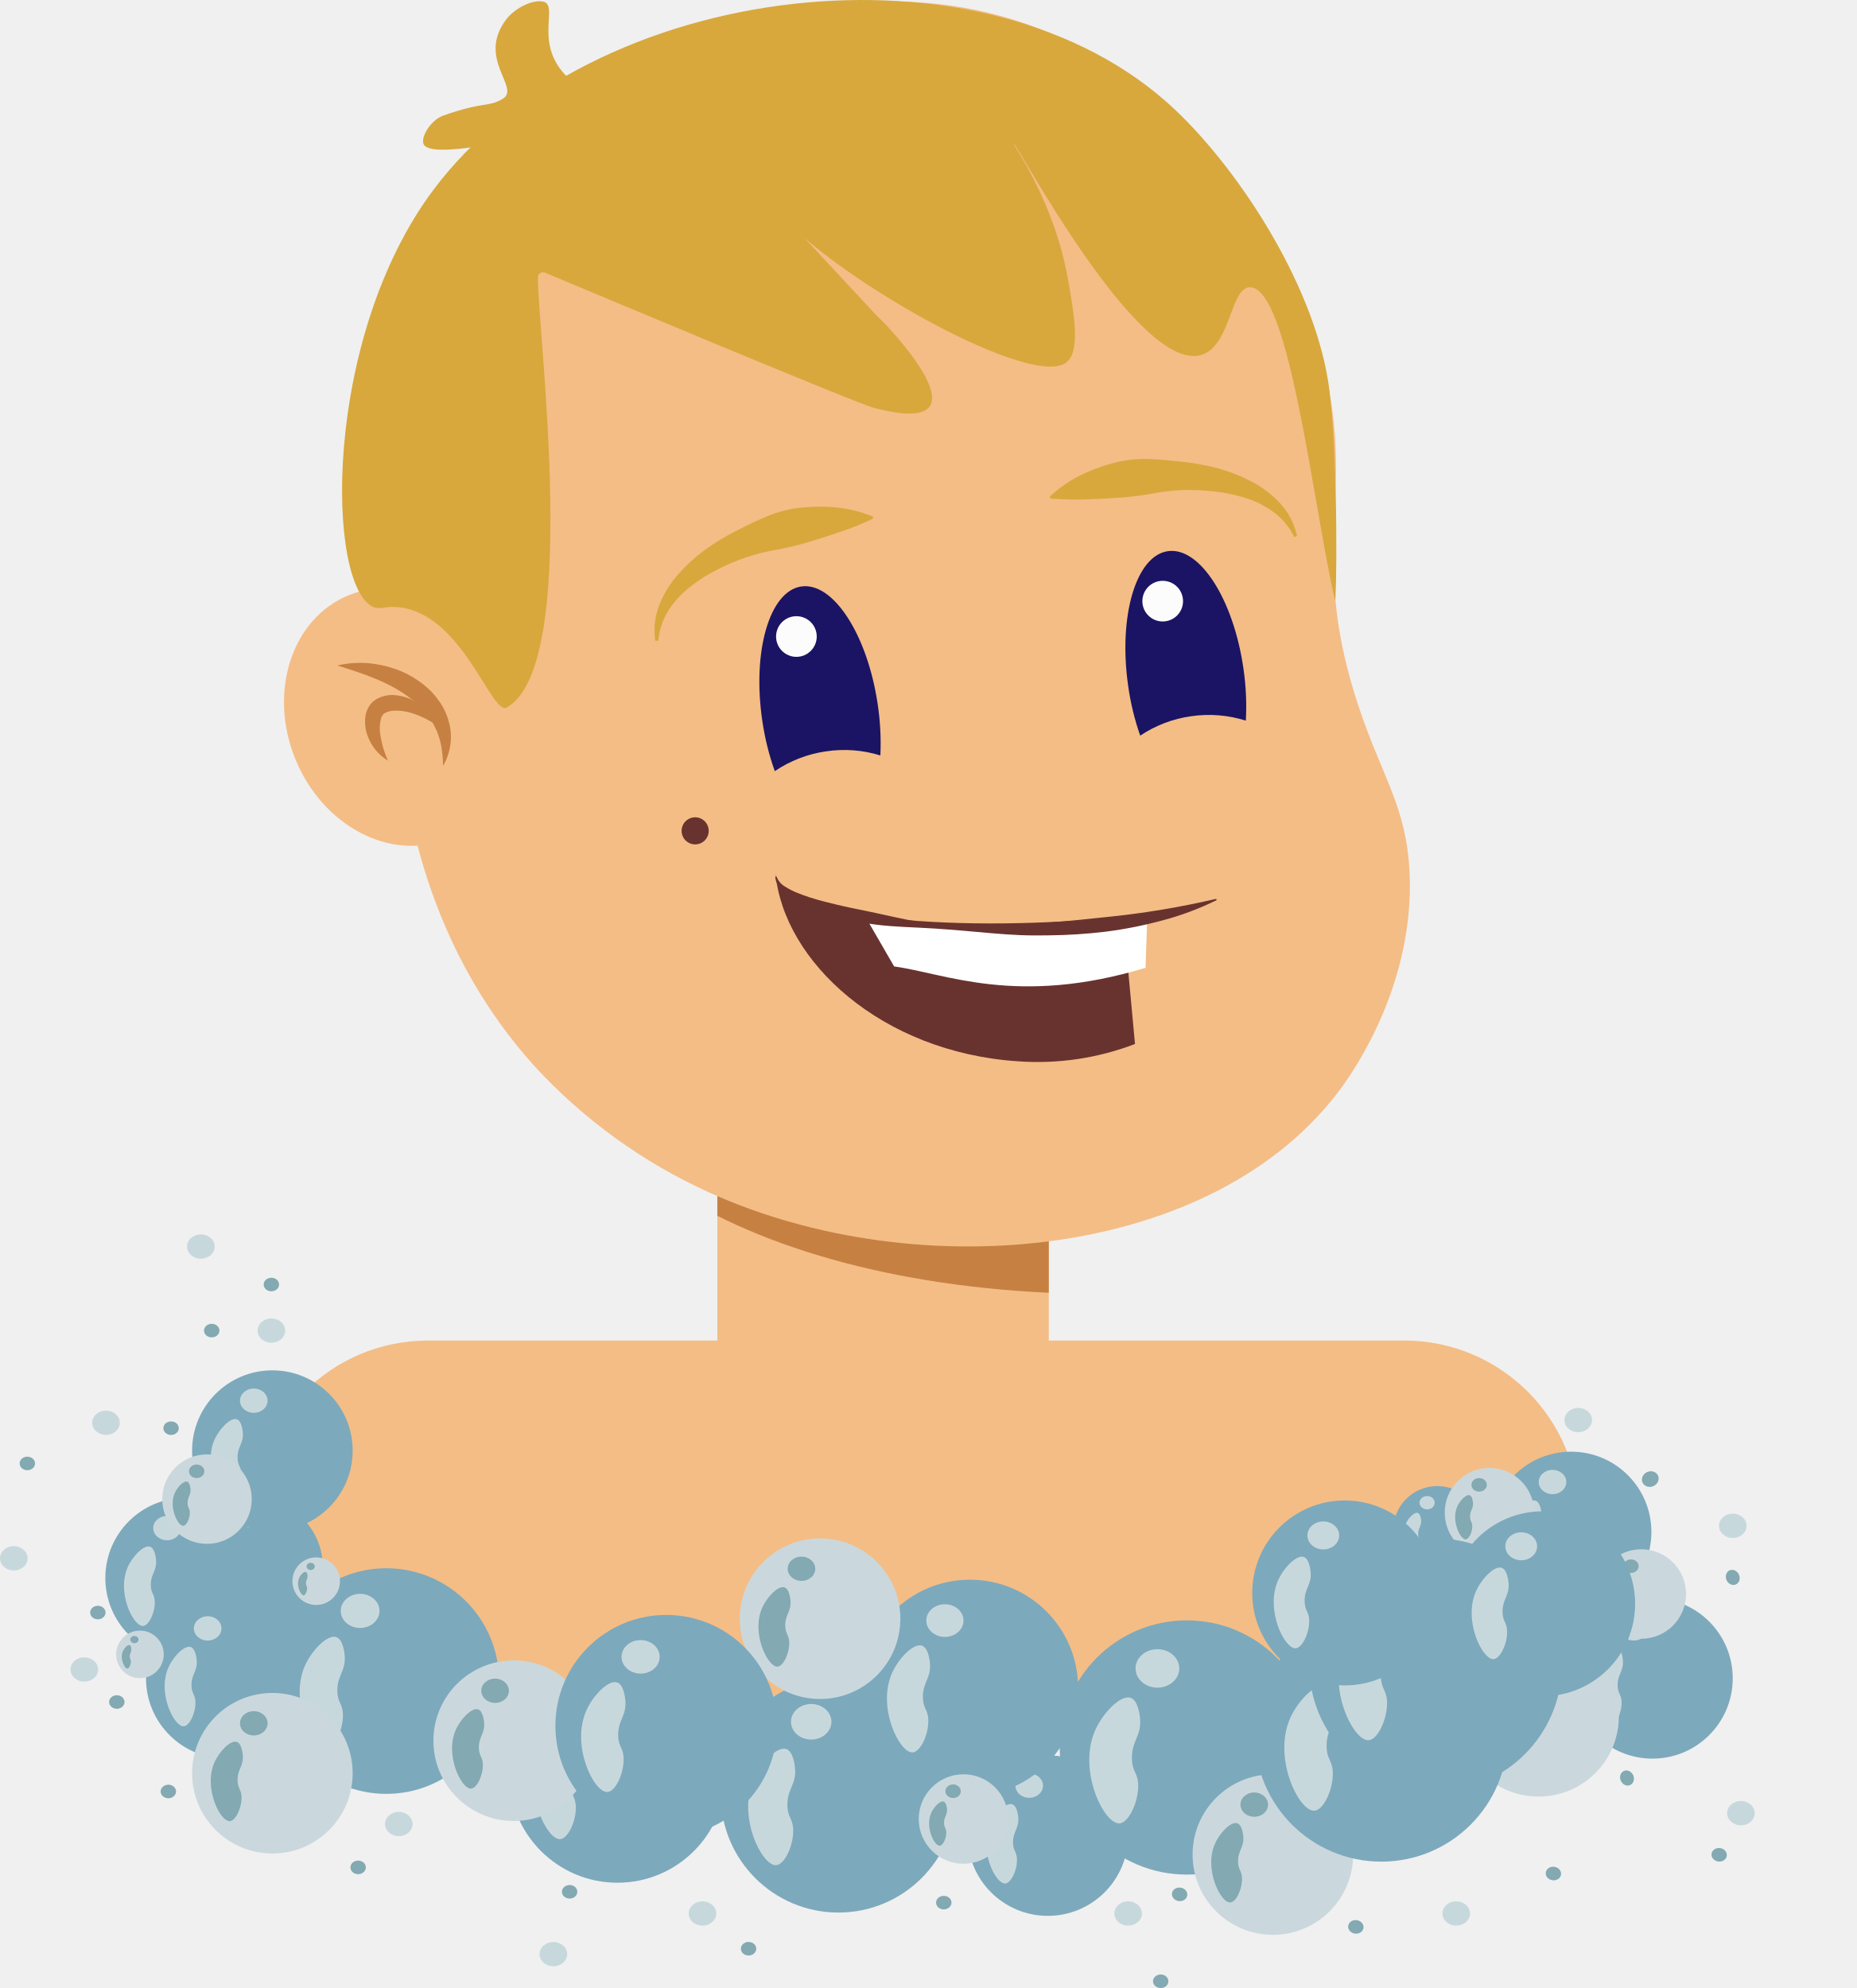
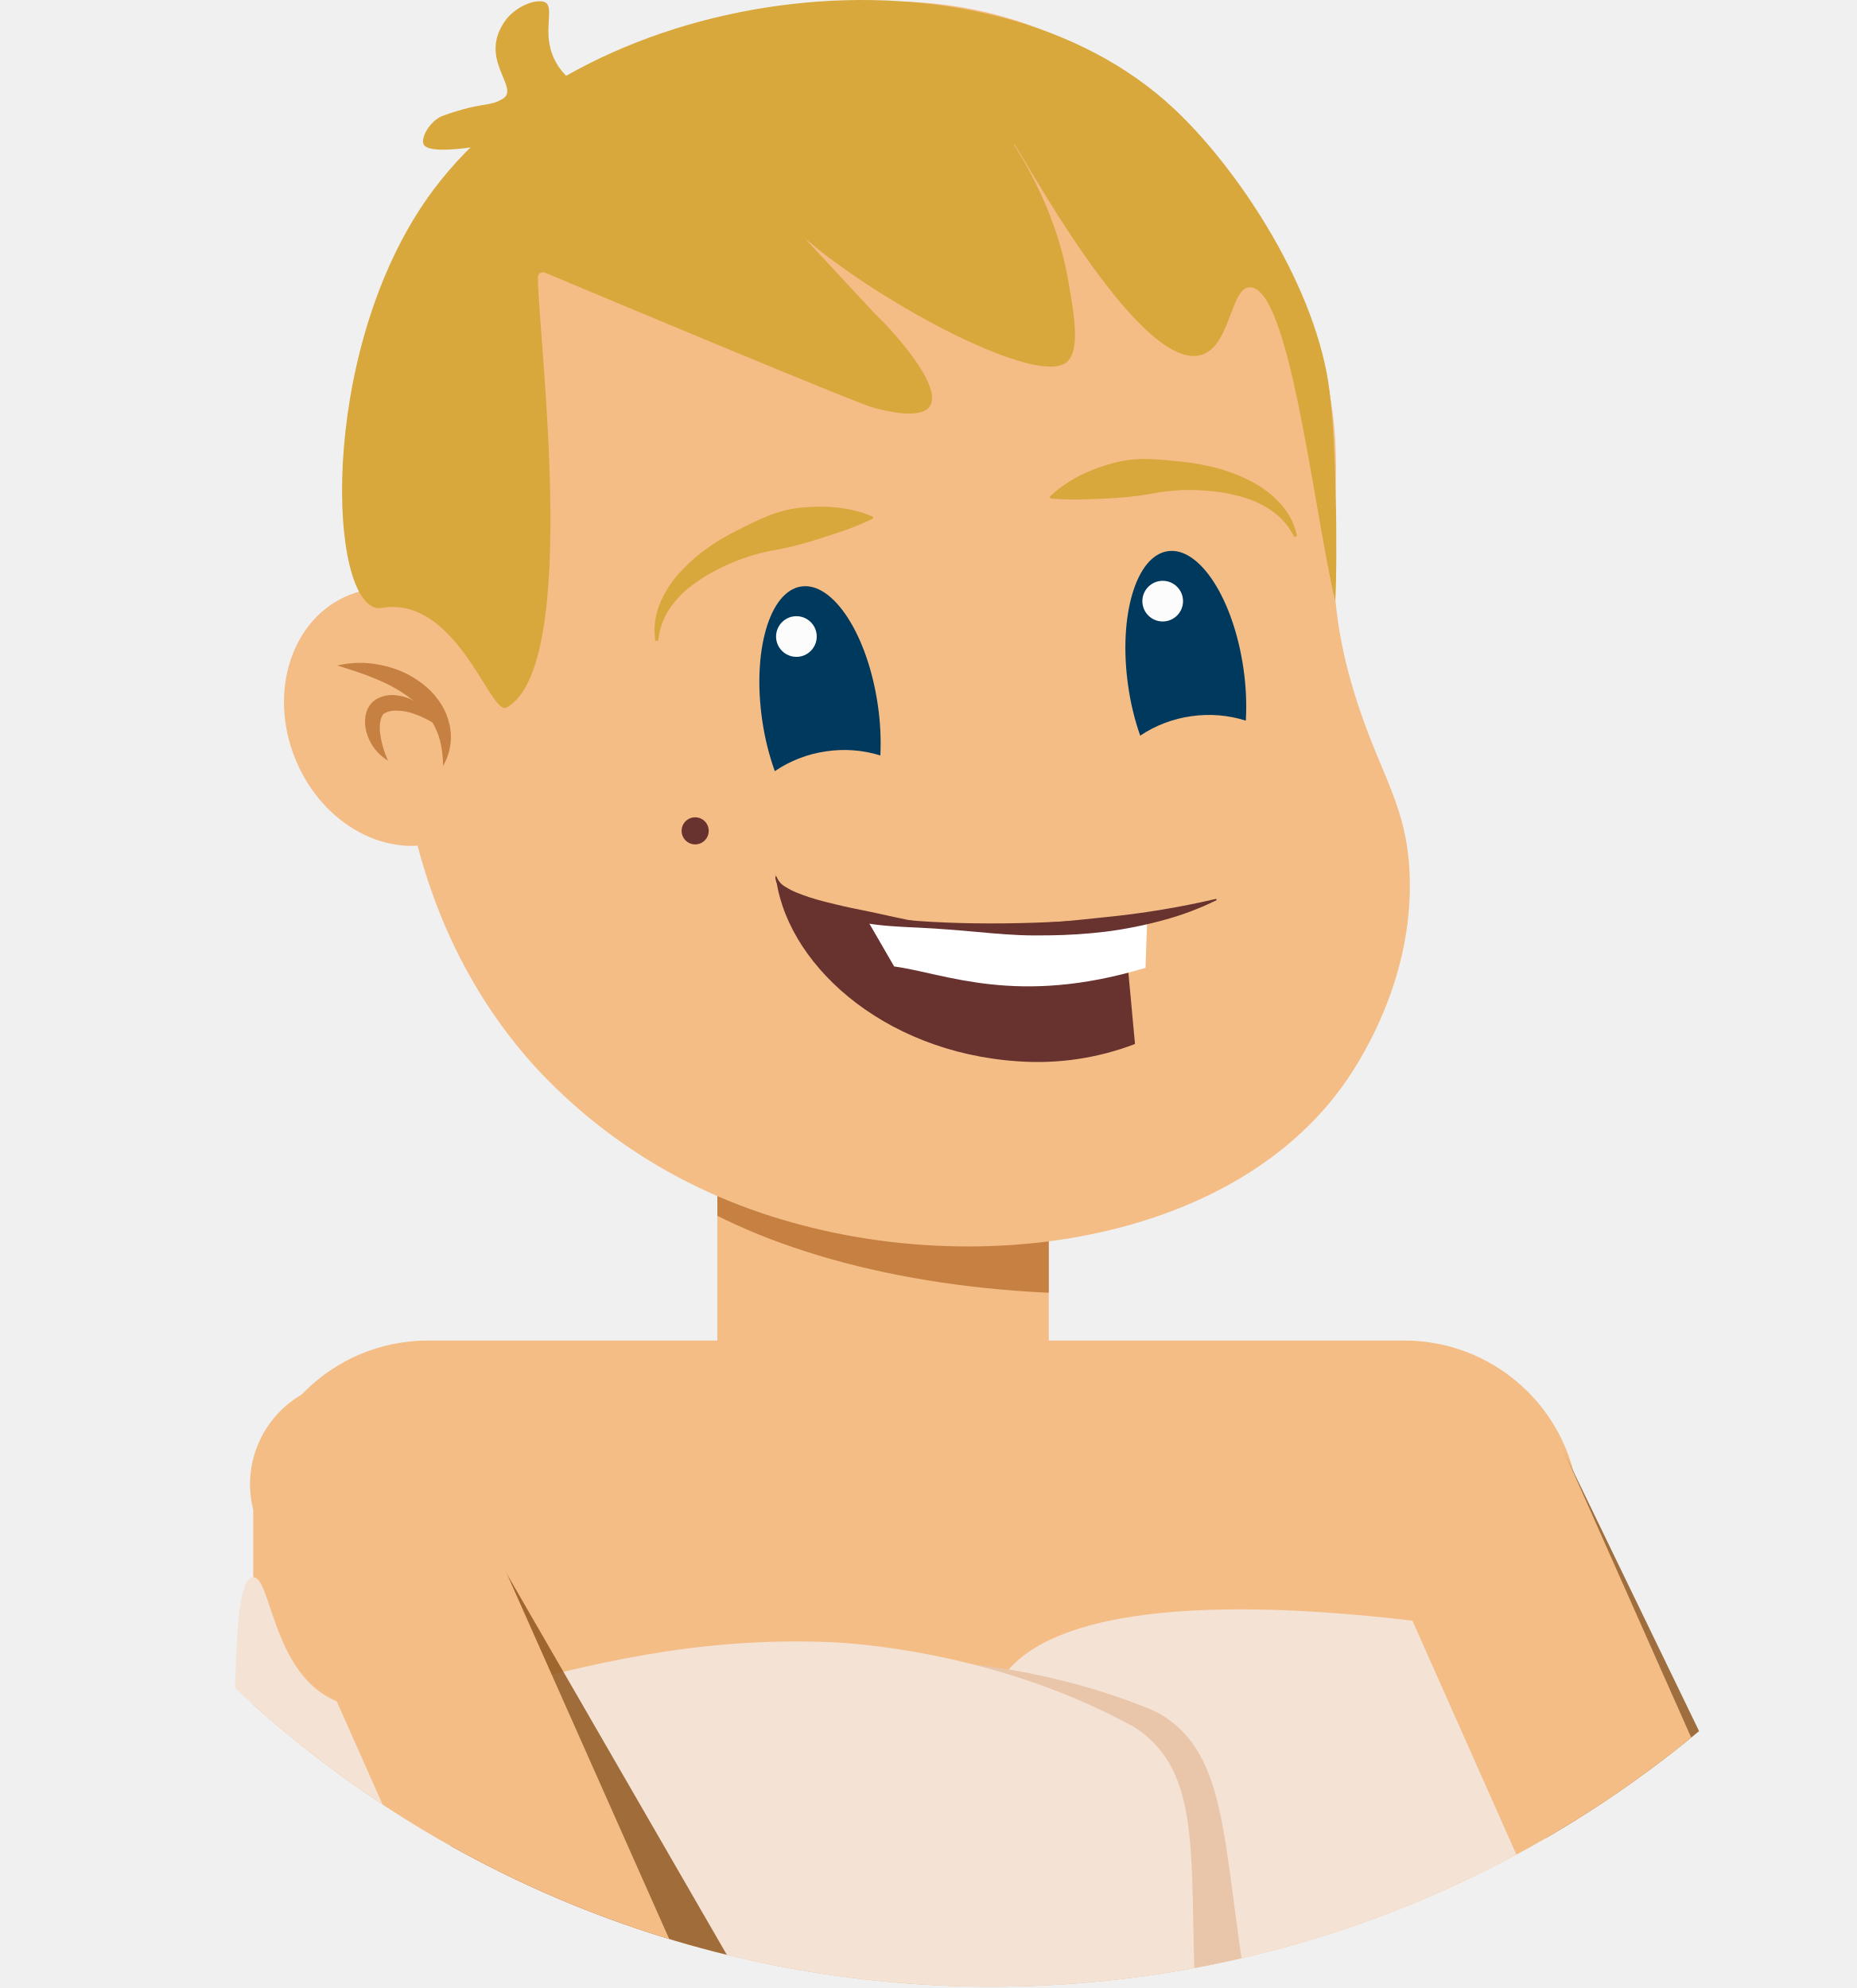
<svg xmlns="http://www.w3.org/2000/svg" viewBox="0 0 684.85 733.3">
  <defs>
-     <style>.cls-1{fill:none;}.cls-2{fill:#c7d8dd;}.cls-3{fill:#83a9b2;}.cls-4{fill:#f4bd86;}.cls-5{clip-path:url(#clip-path);}.cls-6{fill:#c68142;}.cls-7{fill:#d8a83d;}.cls-8{fill:#1b1464;}.cls-9{fill:#fcfcfc;}.cls-10{fill:#68332f;}.cls-11{fill:#fff;}.cls-12{fill:#7da9bc;}.cls-13{fill:#cad8dd;}</style>
+     <style>.cls-1{fill:none;}.cls-2{clip-path:url(#clip-path);}.cls-3{fill:#f4bd86;}.cls-4{clip-path:url(#clip-path-2);}.cls-5{fill:#c68142;}.cls-6{fill:#d8a83d;}.cls-7{fill:#00395e;}.cls-8{fill:#fcfcfc;}.cls-9{fill:#68332f;}.cls-10{fill:#fff;}.cls-11{fill:#f4e2d4;}.cls-12{fill:#e9c5a9;}.cls-13{fill:#91571e;opacity:0.85;}</style>
    <clipPath id="clip-path">
+       <circle class="cls-1" cx="365.67" cy="324.28" r="408.5" />
+     </clipPath>
+     <clipPath id="clip-path-2">
      <ellipse class="cls-1" cx="444.22" cy="350.42" rx="241.7" ry="124.75" transform="translate(-36.1 51.39) rotate(-6.36)" />
    </clipPath>
  </defs>
  <g id="דוש">
-     <ellipse class="cls-2" cx="639.09" cy="562.81" rx="5.09" ry="4.48" />
-     <ellipse class="cls-2" cx="642.09" cy="668.81" rx="5.09" ry="4.48" />
-     <ellipse class="cls-3" cx="634.09" cy="681.81" rx="2.5" ry="2.84" transform="matrix(0.13, -0.99, 0.99, 0.13, -123.36, 1223.28)" />
-     <ellipse class="cls-3" cx="639.09" cy="581.81" rx="2.5" ry="2.84" transform="translate(-181.21 309.7) rotate(-23.96)" />
-     <rect class="cls-4" x="264.57" y="383.47" width="122.24" height="141" />
-     <g class="cls-5">
-       <rect class="cls-6" x="264.57" y="359.47" width="122.24" height="176" />
+     <g class="cls-2">
+       <rect class="cls-3" x="264.57" y="383.47" width="122.24" height="141" />
+       <g class="cls-4">
+         <rect class="cls-5" x="264.57" y="359.47" width="122.24" height="176" />
+       </g>
+       <path class="cls-3" d="M196.89,393c-71-79.07-49.64-192-43-227,6.91-36.46,13-68.53,39-100C231.53,19.2,304-14,372.89,7c69.29,21.09,109.69,89.34,118,141,6.25,38.87-6.88,60.81,10,112,8.82,26.74,17.89,37.4,19,62,1.83,40.78-20.39,72.67-25,79-46.43,63.74-155.89,73.83-233,39A198.64,198.64,0,0,1,196.89,393Z" />
+       <ellipse class="cls-3" cx="146.89" cy="264.47" rx="41" ry="48.5" transform="translate(-88.45 74.38) rotate(-22.02)" />
+       <path class="cls-5" d="M124.39,245.47a37,37,0,0,1,16.15-.15,39.74,39.74,0,0,1,7.92,2.49,36.35,36.35,0,0,1,7.27,4.33A39.16,39.16,0,0,1,159,255a31.57,31.57,0,0,1,2.77,3.35,23.25,23.25,0,0,1,3.76,7.87,20.44,20.44,0,0,1,.57,8.53,21.25,21.25,0,0,1-2.67,7.75c-.13-5.39-.9-10.31-3.07-14.39a9.31,9.31,0,0,0-.82-1.52c-.31-.48-.57-1-.89-1.46a30.3,30.3,0,0,0-2.12-2.7c-.7-.89-1.58-1.67-2.37-2.49s-1.7-1.58-2.68-2.24c-.47-.35-.91-.73-1.4-1.07l-1.47-1c-1-.7-2-1.23-3.06-1.87a69,69,0,0,0-6.58-3.19C134.37,248.61,129.53,247.08,124.39,245.47Z" />
+       <path class="cls-5" d="M143.13,280.61a17.65,17.65,0,0,1-7.61-9.36,14.79,14.79,0,0,1-.79-6.63,10.65,10.65,0,0,1,.36-1.82,10.13,10.13,0,0,1,.78-1.85,8.44,8.44,0,0,1,1.28-1.77,9.07,9.07,0,0,1,1.72-1.32,11.8,11.8,0,0,1,7.12-1.42,17.37,17.37,0,0,1,6.26,1.84,18.94,18.94,0,0,1,5,3.76l1,1.15c.31.4.59.82.87,1.25a15.56,15.56,0,0,1,1.41,2.64c-1.77-1-3.35-1.94-5-2.66a30.92,30.92,0,0,0-4.93-1.74,19.19,19.19,0,0,0-4.78-.55,7.84,7.84,0,0,0-3.82.88,2.11,2.11,0,0,0-.94.88,4.51,4.51,0,0,0-.39.73c-.08.31-.22.59-.28.94a14.21,14.21,0,0,0-.23,4.62A35.66,35.66,0,0,0,143.13,280.61Z" />
+       <path class="cls-6" d="M323.39,116.47c2.91,2.32,45,46-1,34-6.65-1.74-104.16-42.67-121.41-49.91a1.87,1.87,0,0,0-2.59,1.72c0,21.33,16,143.19-11.5,158.69-5.61,3.16-16.3-34.74-40-37-5.13-.49-6.39,1-9,0-17.57-6.94-19.25-98.9,22-154,57.87-77.31,203.68-95.51,273.5-29.5,24.26,22.94,52.5,66.5,57,104,3.37,28.08,2.49,79.09,2,77-8-34-16.73-115.91-31.5-115.5-7.14.19-7,22-18,25-23.29,6.41-68.12-78.55-69-78-.46.28,14.86,20.89,20,50,2.38,13.51,4.8,27.22-1,31-14.7,9.55-95.5-37.5-109.5-60.5" />
+       <path class="cls-6" d="M188.81,52.12c-5.73.52-29.3,5.75-32.42,1.35-1.56-2.2,2.05-9,7.09-10.83,15.06-5.33,16.55-3,21.91-6.17,6.83-4.07-9.81-14.74,1.39-29.41C189.55,3.43,195.64-.07,200,.53c6.54.92-3.11,14.24,8.1,26.69,8.2,9.1,20.49,10.18,19.25,14.82C225.49,48.83,198,51.3,188.81,52.12Z" />
+       <path class="cls-6" d="M477.06,197.55a24.54,24.54,0,0,0-7.6-8.84,34.67,34.67,0,0,0-10.31-5.08,55.73,55.73,0,0,0-11.34-2.35,79.48,79.48,0,0,0-11.66-.51,76.35,76.35,0,0,0-11.65,1.38,112.74,112.74,0,0,1-11.62,1.43c-3.93.28-7.91.49-12,.6a100.11,100.11,0,0,1-12.75-.26l-.71-.06-.24-.68.52-.48c6.65-6.11,14.68-9.7,23-11.94a45.13,45.13,0,0,1,12.9-1.45c4.36.13,8.7.61,13,1.08a87.08,87.08,0,0,1,12.85,2.42,62.34,62.34,0,0,1,12.23,4.86,38.55,38.55,0,0,1,10.48,8,27.77,27.77,0,0,1,3.81,5.36,26.24,26.24,0,0,1,2.25,6.06l.16.63-1.09.38Z" />
+       <path class="cls-6" d="M241.6,235.69a25.85,25.85,0,0,1,0-6.46,27.85,27.85,0,0,1,1.68-6.37,38.61,38.61,0,0,1,7-11.2A62.45,62.45,0,0,1,260,202.8,87.24,87.24,0,0,1,271.16,196c3.88-2,7.78-3.94,11.82-5.59a45.08,45.08,0,0,1,12.58-3.18c8.61-.83,17.39-.3,25.76,3.08l.66.26,0,.72-.64.32a101,101,0,0,1-11.85,4.72c-3.87,1.33-7.67,2.54-11.44,3.66a113,113,0,0,1-11.39,2.74,76.42,76.42,0,0,0-11.39,2.82,78.9,78.9,0,0,0-10.74,4.57,55.22,55.22,0,0,0-9.79,6.19,34.59,34.59,0,0,0-7.87,8.37,24.54,24.54,0,0,0-4,11l-.08.65-1.15,0Z" />
+       <path class="cls-7" d="M304.58,277.16a44.82,44.82,0,0,1,20.12,1.5,96.82,96.82,0,0,0-1-19c-3.82-25.67-16.44-45.07-28.18-43.33s-18.17,24-14.35,49.66a96.22,96.22,0,0,0,4.59,18.46A44.87,44.87,0,0,1,304.58,277.16Z" />
+       <circle class="cls-8" cx="293.73" cy="234.79" r="7.5" />
+       <path class="cls-7" d="M439.39,264.18a45,45,0,0,1,20.1,1.64,95.64,95.64,0,0,0-.85-19c-3.64-25.7-16.12-45.18-27.88-43.52s-18.33,23.85-14.69,49.55a95.83,95.83,0,0,0,4.46,18.5A44.92,44.92,0,0,1,439.39,264.18Z" />
+       <circle class="cls-8" cx="428.83" cy="221.74" r="7.5" />
+       <path class="cls-9" d="M286,322.05c1.43,15.4,58.8,22.66,128.28,16.23l4.33,46.81a100.49,100.49,0,0,1-43.26,6.38c-50.26-3.36-86.32-36.76-89.35-69.42" />
+       <path class="cls-10" d="M329.78,356.49c18.82,2.52,45.2,14.88,92.72.5l.69-20.26c-40.82,14.61-85.49,3.44-104.31.92Z" />
+       <path class="cls-9" d="M286.41,323.34A7,7,0,0,0,289.5,327a25.53,25.53,0,0,0,4.47,2.31c1.58.64,3.19,1.21,4.81,1.74s3.29,1,5,1.44,3.34.85,5,1.24,3.37.79,5.06,1.14c3.4.67,6.79,1.39,10.2,2.12,6.8,1.47,13.64,3.13,20.6,3.89a136.12,136.12,0,0,0,21,.61c3.5-.13,7-.39,10.48-.57s7-.38,10.44-.63c6.95-.47,13.87-1.21,20.77-1.95a317.07,317.07,0,0,0,41.22-6.79l.18.47a106.4,106.4,0,0,1-19.9,7.46,154.74,154.74,0,0,1-20.87,4.16,190.37,190.37,0,0,1-21.2,1.38c-3.53.05-7.07.06-10.6-.09s-7.06-.41-10.58-.71c-7-.63-14-1.27-21.06-1.73s-14.11-.53-21.16-1.39a89.14,89.14,0,0,1-10.47-1.91q-2.59-.63-5.17-1.35t-5.09-1.65a54,54,0,0,1-9.82-4.51,22.28,22.28,0,0,1-4.38-3.34,10.55,10.55,0,0,1-1.73-2.24,5.7,5.7,0,0,1-.74-2.73Z" />
+       <circle class="cls-9" cx="256.39" cy="306.47" r="5" />
+       <rect class="cls-3" x="93.39" y="494.47" width="489" height="305.31" rx="64.5" />
+       <path class="cls-11" d="M366,649.83C342.93,564,547,601.3,562.71,604c6.36,1.08,9.13,1.95,12,3.52,40.49,22-5.57,123.36,29.92,194.08,2.48,4.94,8.22,15.43,4.55,25.62-5.52,15.28-28.18,18.63-57.82,25.87-65.57,16-66.58,27-85.48,25.75C399.65,874.59,398.38,770.7,366,649.83Z" />
+       <path class="cls-12" d="M117.35,803.8C108.8,750.16,97.24,704,93.1,640.48c-.74-11.38-1.51-27.3,2.86-28.5,5.6-1.53,9.56,24,25.19,36.44,33,26.36,88-29.55,190.15-36.3,6.05-.4,54.88-3.18,105.36,15.42,6.23,2.3,9.42,3.49,12.7,5.62,25.68,16.73,20.91,52.51,33.29,118,8.27,43.83,13,41.3,10.73,51.13-18.28,80.66-304.75,123.06-349.61,41C120.92,838.11,123.08,839.78,117.35,803.8Z" />
+       <path class="cls-11" d="M93.17,774.78c-2.55-54.26-8.93-101.42-6-165,.52-11.39,1.52-27.3,6-28,5.74-.91,6.85,24.87,21,39,29.9,29.86,90.78-19.61,193-15,6.06.27,54.89,2.92,103,27,5.94,3,9,4.51,12,7,23.67,19.47,15,54.5,20,121,3.37,44.47,8.3,42.48,5,52-27.11,78.13-316.52,88.53-352,2C92.91,809.28,94.87,811.17,93.17,774.78Z" />
+       <rect class="cls-13" x="182.01" y="525.48" width="68.05" height="347" rx="29.32" transform="translate(-320.55 201.66) rotate(-30)" />
+       <rect class="cls-3" x="147.18" y="497.58" width="76.45" height="347" rx="38.22" transform="translate(-256.57 133.14) rotate(-23.96)" />
+       <rect class="cls-13" x="573.01" y="502.48" width="68.05" height="347" rx="29.32" transform="translate(-233.85 331.95) rotate(-25.82)" />
+       <rect class="cls-3" x="554.84" y="492.43" width="76.45" height="347" rx="38.22" transform="translate(-219.34 298.26) rotate(-23.96)" />
    </g>
-     <path class="cls-4" d="M196.89,393c-71-79.07-49.64-192-43-227,6.91-36.46,13-68.53,39-100C231.53,19.2,304-14,372.89,7c69.29,21.09,109.69,89.34,118,141,6.25,38.87-6.88,60.81,10,112,8.82,26.74,17.89,37.4,19,62,1.83,40.78-20.39,72.67-25,79-46.43,63.74-155.89,73.83-233,39A198.64,198.64,0,0,1,196.89,393Z" />
-     <ellipse class="cls-4" cx="146.89" cy="264.47" rx="41" ry="48.5" transform="translate(-88.45 74.38) rotate(-22.02)" />
-     <path class="cls-6" d="M124.39,245.47a37,37,0,0,1,16.15-.15,39.74,39.74,0,0,1,7.92,2.49,36.35,36.35,0,0,1,7.27,4.33A39.16,39.16,0,0,1,159,255a31.57,31.57,0,0,1,2.77,3.35,23.25,23.25,0,0,1,3.76,7.87,20.44,20.44,0,0,1,.57,8.53,21.25,21.25,0,0,1-2.67,7.75c-.13-5.39-.9-10.31-3.07-14.39a9.31,9.31,0,0,0-.82-1.52c-.31-.48-.57-1-.89-1.46a30.3,30.3,0,0,0-2.12-2.7c-.7-.89-1.58-1.67-2.37-2.49s-1.7-1.58-2.68-2.24c-.47-.35-.91-.73-1.4-1.07l-1.47-1c-1-.7-2-1.23-3.06-1.87a69,69,0,0,0-6.58-3.19C134.37,248.61,129.53,247.08,124.39,245.47Z" />
-     <path class="cls-6" d="M143.13,280.61a17.65,17.65,0,0,1-7.61-9.36,14.79,14.79,0,0,1-.79-6.63,10.65,10.65,0,0,1,.36-1.82,10.13,10.13,0,0,1,.78-1.85,8.44,8.44,0,0,1,1.28-1.77,9.07,9.07,0,0,1,1.72-1.32,11.8,11.8,0,0,1,7.12-1.42,17.37,17.37,0,0,1,6.26,1.84,18.94,18.94,0,0,1,5,3.76l1,1.15c.31.4.59.82.87,1.25a15.56,15.56,0,0,1,1.41,2.64c-1.77-1-3.35-1.94-5-2.66a30.92,30.92,0,0,0-4.93-1.74,19.19,19.19,0,0,0-4.78-.55,7.84,7.84,0,0,0-3.82.88,2.11,2.11,0,0,0-.94.88,4.51,4.51,0,0,0-.39.73c-.08.31-.22.59-.28.94a14.21,14.21,0,0,0-.23,4.62A35.66,35.66,0,0,0,143.13,280.61Z" />
-     <path class="cls-7" d="M323.39,116.47c2.91,2.32,45,46-1,34-6.65-1.74-104.16-42.67-121.41-49.91a1.87,1.87,0,0,0-2.59,1.72c0,21.33,16,143.19-11.5,158.69-5.61,3.16-16.3-34.74-40-37-5.13-.49-6.39,1-9,0-17.57-6.94-19.25-98.9,22-154,57.87-77.31,203.68-95.51,273.5-29.5,24.26,22.94,52.5,66.5,57,104,3.37,28.08,2.49,79.09,2,77-8-34-16.73-115.91-31.5-115.5-7.14.19-7,22-18,25-23.29,6.41-68.12-78.55-69-78-.46.28,14.86,20.89,20,50,2.38,13.51,4.8,27.22-1,31-14.7,9.55-95.5-37.5-109.5-60.5" />
-     <path class="cls-7" d="M188.81,52.12c-5.73.52-29.3,5.75-32.42,1.35-1.56-2.2,2.05-9,7.09-10.83,15.06-5.33,16.55-3,21.91-6.17,6.83-4.07-9.81-14.74,1.39-29.41C189.55,3.43,195.64-.07,200,.53c6.54.92-3.11,14.24,8.1,26.69,8.2,9.1,20.49,10.18,19.25,14.82C225.49,48.83,198,51.3,188.81,52.12Z" />
-     <path class="cls-7" d="M477.06,197.55a24.54,24.54,0,0,0-7.6-8.84,34.67,34.67,0,0,0-10.31-5.08,55.73,55.73,0,0,0-11.34-2.35,79.48,79.48,0,0,0-11.66-.51,76.35,76.35,0,0,0-11.65,1.38,112.74,112.74,0,0,1-11.62,1.43c-3.93.28-7.91.49-12,.6a100.11,100.11,0,0,1-12.75-.26l-.71-.06-.24-.68.52-.48c6.65-6.11,14.68-9.7,23-11.94a45.13,45.13,0,0,1,12.9-1.45c4.36.13,8.7.61,13,1.08a87.08,87.08,0,0,1,12.85,2.42,62.1,62.1,0,0,1,12.23,4.86,38.55,38.55,0,0,1,10.48,8,27.77,27.77,0,0,1,3.81,5.36,26.24,26.24,0,0,1,2.25,6.06l.16.63-1.09.38Z" />
-     <path class="cls-7" d="M241.6,235.69a25.85,25.85,0,0,1,0-6.46,27.85,27.85,0,0,1,1.68-6.37,38.61,38.61,0,0,1,7-11.2A62.45,62.45,0,0,1,260,202.8,87.24,87.24,0,0,1,271.16,196c3.88-2,7.78-3.94,11.82-5.59a45.08,45.08,0,0,1,12.58-3.18c8.61-.83,17.39-.3,25.76,3.08l.66.26,0,.72-.64.32a101,101,0,0,1-11.85,4.72c-3.87,1.33-7.67,2.54-11.44,3.66a113,113,0,0,1-11.39,2.74,76.42,76.42,0,0,0-11.39,2.82,78.9,78.9,0,0,0-10.74,4.57,55.22,55.22,0,0,0-9.79,6.19,34.79,34.79,0,0,0-7.87,8.37,24.54,24.54,0,0,0-4,11l-.08.65-1.15,0Z" />
-     <path class="cls-8" d="M304.58,277.16a44.82,44.82,0,0,1,20.12,1.5,96.82,96.82,0,0,0-1-19c-3.82-25.67-16.44-45.07-28.18-43.33s-18.17,24-14.35,49.66a96.22,96.22,0,0,0,4.59,18.46A44.87,44.87,0,0,1,304.58,277.16Z" />
-     <circle class="cls-9" cx="293.73" cy="234.79" r="7.5" />
-     <path class="cls-8" d="M439.39,264.18a45,45,0,0,1,20.1,1.64,95.64,95.64,0,0,0-.85-19c-3.64-25.7-16.12-45.18-27.88-43.52s-18.33,23.85-14.69,49.55a95.83,95.83,0,0,0,4.46,18.5A44.92,44.92,0,0,1,439.39,264.18Z" />
-     <circle class="cls-9" cx="428.83" cy="221.74" r="7.5" />
-     <path class="cls-10" d="M286,322.05c1.43,15.4,58.8,22.66,128.28,16.23l4.33,46.81a100.49,100.49,0,0,1-43.26,6.38c-50.26-3.36-86.32-36.76-89.35-69.42" />
-     <path class="cls-11" d="M329.78,356.49c18.82,2.52,45.2,14.88,92.72.5l.69-20.26c-40.82,14.61-85.49,3.44-104.31.92Z" />
-     <path class="cls-10" d="M286.41,323.34A7,7,0,0,0,289.5,327a25.53,25.53,0,0,0,4.47,2.31c1.58.64,3.19,1.21,4.81,1.74s3.29,1,5,1.44,3.34.85,5,1.24,3.37.79,5.06,1.14c3.4.67,6.79,1.39,10.2,2.12,6.8,1.47,13.64,3.13,20.6,3.89a136.12,136.12,0,0,0,21,.61c3.5-.13,7-.39,10.48-.57s7-.38,10.44-.63c6.95-.47,13.87-1.21,20.77-1.95a317.07,317.07,0,0,0,41.22-6.79l.18.47a106.4,106.4,0,0,1-19.9,7.46,154.74,154.74,0,0,1-20.87,4.16,190.37,190.37,0,0,1-21.2,1.38c-3.53.05-7.07.06-10.6-.09s-7.06-.41-10.58-.71c-7-.63-14-1.27-21.06-1.73s-14.11-.53-21.16-1.39a89.14,89.14,0,0,1-10.47-1.91q-2.59-.63-5.17-1.35t-5.09-1.65a54,54,0,0,1-9.82-4.51,22.28,22.28,0,0,1-4.38-3.34,10.55,10.55,0,0,1-1.73-2.24,5.7,5.7,0,0,1-.74-2.73Z" />
-     <circle class="cls-10" cx="256.39" cy="306.47" r="5" />
-     <rect class="cls-4" x="93.39" y="494.47" width="489" height="142.17" rx="64.5" />
-     <circle class="cls-12" cx="93.46" cy="578.08" r="25.61" />
-     <path class="cls-2" d="M79.86,593.37c-3.11.15-8.44-10.7-4.87-18.75,1.55-3.52,5.1-7.16,7.09-6.54,1.6.5,1.89,3.65,1.94,4.19.32,3.51-1.73,4.48-1.66,8.09,0,2.71,1.22,2.79,1.26,5.38C83.68,589.13,81.74,593.29,79.86,593.37Z" />
-     <ellipse class="cls-2" cx="87.53" cy="562.15" rx="4.4" ry="3.87" />
-     <circle class="cls-12" cx="68.46" cy="582.08" r="29.61" />
-     <path class="cls-2" d="M52.73,599.76c-3.59.17-9.75-12.37-5.63-21.68,1.8-4.07,5.9-8.28,8.2-7.56,1.85.57,2.19,4.21,2.25,4.84.37,4.06-2,5.19-1.93,9.36.06,3.13,1.42,3.23,1.47,6.22C57.15,594.85,54.91,599.66,52.73,599.76Z" />
-     <ellipse class="cls-2" cx="61.6" cy="563.66" rx="5.09" ry="4.48" />
-     <circle class="cls-12" cx="83.46" cy="619.08" r="29.61" />
-     <path class="cls-2" d="M67.73,636.76c-3.59.17-9.75-12.37-5.63-21.68,1.8-4.07,5.9-8.28,8.2-7.56,1.85.57,2.19,4.21,2.25,4.84.37,4.06-2,5.19-1.93,9.36.06,3.13,1.42,3.23,1.47,6.22C72.15,631.85,69.91,636.66,67.73,636.76Z" />
-     <ellipse class="cls-2" cx="76.6" cy="600.66" rx="5.09" ry="4.48" />
-     <circle class="cls-12" cx="386.46" cy="677.08" r="29.61" />
-     <path class="cls-2" d="M370.73,694.76c-3.59.17-9.75-12.37-5.63-21.68,1.8-4.07,5.9-8.28,8.2-7.56,1.85.57,2.19,4.21,2.25,4.84.37,4.06-2,5.19-1.93,9.36.06,3.13,1.42,3.23,1.47,6.22C375.15,689.85,372.91,694.66,370.73,694.76Z" />
-     <ellipse class="cls-2" cx="379.6" cy="658.66" rx="5.09" ry="4.48" />
-     <circle class="cls-12" cx="609.46" cy="619.08" r="29.61" />
-     <path class="cls-2" d="M593.73,636.76c-3.59.17-9.75-12.37-5.63-21.68,1.8-4.07,5.9-8.28,8.2-7.56,1.85.57,2.19,4.21,2.25,4.84.37,4.06-2,5.19-1.93,9.36.06,3.13,1.42,3.23,1.47,6.22C598.15,631.85,595.91,636.66,593.73,636.76Z" />
-     <ellipse class="cls-2" cx="602.6" cy="600.66" rx="5.09" ry="4.48" />
-     <circle class="cls-12" cx="579.46" cy="565.08" r="29.61" />
-     <path class="cls-2" d="M563.73,582.76c-3.59.17-9.75-12.37-5.63-21.68,1.8-4.07,5.9-8.28,8.2-7.56,1.85.57,2.19,4.21,2.25,4.84.37,4.06-2,5.19-1.93,9.36.06,3.13,1.42,3.23,1.47,6.22C568.15,577.85,565.91,582.66,563.73,582.76Z" />
-     <ellipse class="cls-2" cx="572.6" cy="546.66" rx="5.09" ry="4.48" />
-     <circle class="cls-12" cx="142.46" cy="620.08" r="41.61" />
-     <path class="cls-2" d="M120.36,644.93c-5,.23-13.7-17.39-7.91-30.47,2.53-5.72,8.29-11.63,11.52-10.62,2.6.8,3.07,5.92,3.15,6.8.53,5.71-2.8,7.29-2.7,13.14.08,4.41,2,4.55,2.06,8.75C126.57,638,123.42,644.79,120.36,644.93Z" />
-     <ellipse class="cls-2" cx="132.82" cy="594.2" rx="7.15" ry="6.29" />
-     <circle class="cls-12" cx="530.12" cy="564.42" r="16.27" />
-     <path class="cls-2" d="M521.48,574.13c-2,.1-5.36-6.79-3.1-11.91,1-2.23,3.24-4.55,4.51-4.15,1,.31,1.2,2.31,1.23,2.66.21,2.23-1.1,2.85-1.06,5.14,0,1.72.78,1.77.81,3.42C523.9,571.44,522.67,574.08,521.48,574.13Z" />
-     <ellipse class="cls-2" cx="526.35" cy="554.3" rx="2.8" ry="2.46" />
-     <circle class="cls-12" cx="100.46" cy="535.08" r="29.61" />
-     <path class="cls-2" d="M84.73,552.76c-3.59.17-9.75-12.37-5.63-21.68,1.8-4.07,5.9-8.28,8.2-7.56,1.85.57,2.19,4.21,2.25,4.84.37,4.06-2,5.19-1.93,9.36.06,3.13,1.42,3.23,1.47,6.22C89.15,547.85,86.91,552.66,84.73,552.76Z" />
-     <ellipse class="cls-2" cx="93.6" cy="516.66" rx="5.09" ry="4.48" />
-     <circle class="cls-12" cx="309.23" cy="662.08" r="43.39" />
-     <path class="cls-2" d="M286.2,688c-5.27.24-14.3-18.13-8.26-31.77,2.64-6,8.65-12.13,12-11.08,2.71.84,3.2,6.18,3.29,7.1.54,6-2.93,7.6-2.82,13.7.08,4.6,2.07,4.74,2.14,9.12C292.67,680.8,289.38,687.84,286.2,688Z" />
-     <ellipse class="cls-2" cx="299.19" cy="635.1" rx="7.46" ry="6.56" />
-     <circle class="cls-12" cx="437.73" cy="644.58" r="46.89" />
-     <path class="cls-2" d="M412.84,672.58c-5.7.26-15.45-19.59-8.92-34.34,2.85-6.44,9.34-13.1,13-12,2.93.91,3.46,6.67,3.56,7.67.59,6.42-3.17,8.2-3,14.8.09,5,2.24,5.12,2.32,9.86C419.83,664.81,416.28,672.42,412.84,672.58Z" />
-     <ellipse class="cls-2" cx="426.88" cy="615.42" rx="8.06" ry="7.09" />
-     <circle class="cls-12" cx="357.73" cy="622.58" r="39.89" />
-     <path class="cls-2" d="M336.55,646.4c-4.84.22-13.13-16.67-7.58-29.21,2.42-5.48,7.94-11.15,11-10.18,2.49.77,2.95,5.68,3,6.53.5,5.46-2.7,7-2.59,12.59.07,4.23,1.9,4.35,2,8.39C342.5,639.79,339.49,646.26,336.55,646.4Z" />
-     <ellipse class="cls-2" cx="348.5" cy="597.77" rx="6.86" ry="6.03" />
-     <circle class="cls-12" cx="227.73" cy="654.58" r="39.89" />
-     <path class="cls-2" d="M206.55,678.4c-4.84.22-13.13-16.67-7.58-29.21,2.42-5.48,7.94-11.15,11-10.18,2.49.77,3,5.68,3,6.53.5,5.46-2.7,7-2.59,12.59.07,4.23,1.9,4.35,2,8.39C212.5,671.79,209.49,678.26,206.55,678.4Z" />
-     <ellipse class="cls-2" cx="218.5" cy="629.77" rx="6.86" ry="6.03" />
-     <circle class="cls-13" cx="302.46" cy="597.08" r="29.61" />
-     <path class="cls-3" d="M286.73,614.76c-3.59.17-9.75-12.37-5.63-21.68,1.8-4.07,5.9-8.28,8.2-7.56,1.85.57,2.19,4.21,2.25,4.84.37,4.06-2,5.19-1.93,9.36.06,3.13,1.42,3.23,1.47,6.22C291.15,609.85,288.91,614.66,286.73,614.76Z" />
-     <ellipse class="cls-3" cx="295.6" cy="578.66" rx="5.09" ry="4.48" />
-     <circle class="cls-13" cx="355.35" cy="670.97" r="16.5" />
-     <path class="cls-3" d="M346.58,680.82c-2,.09-5.43-6.9-3.13-12.08,1-2.27,3.28-4.61,4.57-4.21,1,.32,1.21,2.34,1.25,2.7.2,2.26-1.12,2.88-1.08,5.21,0,1.74.79,1.8.82,3.46C349.05,678.09,347.8,680.76,346.58,680.82Z" />
-     <ellipse class="cls-3" cx="351.53" cy="660.71" rx="2.84" ry="2.5" />
-     <circle class="cls-13" cx="549.35" cy="557.97" r="16.5" />
-     <path class="cls-3" d="M540.58,567.82c-2,.09-5.43-6.9-3.13-12.08,1-2.27,3.28-4.61,4.57-4.21,1,.32,1.21,2.34,1.25,2.7.2,2.26-1.12,2.88-1.08,5.21,0,1.74.79,1.8.82,3.46C543.05,565.09,541.8,567.76,540.58,567.82Z" />
-     <ellipse class="cls-3" cx="545.53" cy="547.71" rx="2.84" ry="2.5" />
-     <circle class="cls-13" cx="116.62" cy="583.24" r="8.77" />
-     <path class="cls-3" d="M112,588.48c-1.07,0-2.89-3.67-1.67-6.43.53-1.2,1.75-2.45,2.43-2.24s.65,1.25.66,1.44c.12,1.2-.59,1.53-.57,2.77,0,.93.42,1,.44,1.84C113.27,587,112.6,588.45,112,588.48Z" />
-     <ellipse class="cls-3" cx="114.59" cy="577.78" rx="1.51" ry="1.33" />
-     <circle class="cls-13" cx="51.62" cy="610.24" r="8.77" />
-     <path class="cls-3" d="M47,615.48c-1.07,0-2.89-3.67-1.67-6.43.53-1.2,1.75-2.45,2.43-2.24s.65,1.25.66,1.44c.12,1.2-.59,1.53-.57,2.77,0,.93.42,1,.44,1.84C48.27,614,47.6,615.45,47,615.48Z" />
-     <ellipse class="cls-3" cx="49.59" cy="604.78" rx="1.51" ry="1.33" />
-     <circle class="cls-13" cx="605.35" cy="587.97" r="16.5" />
-     <path class="cls-3" d="M596.58,597.82c-2,.09-5.43-6.9-3.13-12.08,1-2.27,3.28-4.61,4.57-4.21,1,.32,1.21,2.34,1.25,2.7.2,2.26-1.12,2.88-1.08,5.21,0,1.74.79,1.8.82,3.46C599.05,595.09,597.8,597.76,596.58,597.82Z" />
-     <ellipse class="cls-3" cx="601.53" cy="577.71" rx="2.84" ry="2.5" />
-     <circle class="cls-13" cx="76.35" cy="552.97" r="16.5" />
-     <path class="cls-3" d="M67.58,562.82c-2,.09-5.43-6.9-3.13-12.08,1-2.27,3.28-4.61,4.57-4.21,1,.32,1.21,2.34,1.25,2.7.2,2.26-1.12,2.88-1.08,5.21,0,1.74.79,1.8.82,3.46C70.05,560.09,68.8,562.76,67.58,562.82Z" />
-     <ellipse class="cls-3" cx="72.53" cy="542.71" rx="2.84" ry="2.5" />
-     <circle class="cls-13" cx="189.46" cy="642.08" r="29.61" />
-     <path class="cls-3" d="M173.73,659.76c-3.59.17-9.75-12.37-5.63-21.68,1.8-4.07,5.9-8.28,8.2-7.56,1.85.57,2.19,4.21,2.25,4.84.37,4.06-2,5.19-1.93,9.36.06,3.13,1.42,3.23,1.47,6.22C178.15,654.85,175.91,659.66,173.73,659.76Z" />
-     <ellipse class="cls-3" cx="182.6" cy="623.66" rx="5.09" ry="4.48" />
-     <circle class="cls-13" cx="469.46" cy="684.08" r="29.61" />
-     <path class="cls-3" d="M453.73,701.76c-3.59.17-9.75-12.37-5.63-21.68,1.8-4.07,5.9-8.28,8.2-7.56,1.85.57,2.19,4.21,2.25,4.84.37,4.06-2,5.19-1.93,9.36.06,3.13,1.42,3.23,1.47,6.22C458.15,696.85,455.91,701.66,453.73,701.76Z" />
-     <ellipse class="cls-3" cx="462.6" cy="665.66" rx="5.09" ry="4.48" />
-     <circle class="cls-13" cx="100.46" cy="654.08" r="29.61" />
-     <path class="cls-3" d="M84.73,671.76c-3.59.17-9.75-12.37-5.63-21.68,1.8-4.07,5.9-8.28,8.2-7.56,1.85.57,2.19,4.21,2.25,4.84.37,4.06-2,5.19-1.93,9.36.06,3.13,1.42,3.23,1.47,6.22C89.15,666.85,86.91,671.66,84.73,671.76Z" />
-     <ellipse class="cls-3" cx="93.6" cy="635.66" rx="5.09" ry="4.48" />
-     <circle class="cls-13" cx="567.46" cy="633.08" r="29.61" />
-     <path class="cls-3" d="M551.73,650.76c-3.59.17-9.75-12.37-5.63-21.68,1.8-4.07,5.9-8.28,8.2-7.56,1.85.57,2.19,4.21,2.25,4.84.37,4.06-2,5.19-1.93,9.36.06,3.13,1.42,3.23,1.47,6.22C556.15,645.85,553.91,650.66,551.73,650.76Z" />
-     <ellipse class="cls-3" cx="560.6" cy="614.66" rx="5.09" ry="4.48" />
-     <circle class="cls-12" cx="245.73" cy="636.58" r="40.89" />
-     <path class="cls-2" d="M224,661c-5,.22-13.47-17.09-7.77-30,2.48-5.61,8.14-11.42,11.32-10.43,2.55.79,3,5.82,3.1,6.69.51,5.6-2.76,7.15-2.66,12.91.08,4.33,2,4.46,2,8.6C230.12,654.22,227,660.86,224,661Z" />
-     <ellipse class="cls-2" cx="236.27" cy="611.15" rx="7.03" ry="6.18" />
-     <circle class="cls-12" cx="509.46" cy="640.08" r="46.61" />
-     <path class="cls-2" d="M484.71,667.91c-5.66.26-15.36-19.47-8.87-34.13,2.84-6.4,9.29-13,12.91-11.9,2.91.91,3.44,6.64,3.53,7.63.59,6.39-3.14,8.16-3,14.72.08,4.94,2.22,5.09,2.3,9.8C491.66,660.19,488.13,667.76,484.71,667.91Z" />
-     <ellipse class="cls-2" cx="498.67" cy="611.09" rx="8.01" ry="7.05" />
-     <circle class="cls-12" cx="529.46" cy="614.08" r="46.61" />
-     <path class="cls-2" d="M504.71,641.91c-5.66.26-15.36-19.47-8.87-34.13,2.84-6.4,9.29-13,12.91-11.9,2.91.91,3.44,6.64,3.53,7.63.59,6.39-3.14,8.16-3,14.72.08,4.94,2.22,5.09,2.3,9.8C511.66,634.19,508.13,641.76,504.71,641.91Z" />
-     <ellipse class="cls-2" cx="518.67" cy="585.09" rx="8.01" ry="7.05" />
-     <circle class="cls-12" cx="495.96" cy="587.58" r="34.11" />
-     <path class="cls-2" d="M477.84,608c-4.14.19-11.23-14.26-6.48-25,2.07-4.69,6.79-9.53,9.44-8.71,2.13.67,2.52,4.86,2.59,5.58.43,4.68-2.3,6-2.22,10.78.07,3.61,1.63,3.72,1.69,7.17C482.93,602.3,480.35,607.83,477.84,608Z" />
-     <ellipse class="cls-2" cx="488.06" cy="566.37" rx="5.86" ry="5.16" />
-     <circle class="cls-12" cx="568.96" cy="591.58" r="34.11" />
-     <path class="cls-2" d="M550.84,612c-4.14.19-11.23-14.26-6.48-25,2.07-4.69,6.79-9.53,9.44-8.71,2.13.67,2.52,4.86,2.59,5.58.43,4.68-2.3,6-2.22,10.78.07,3.61,1.63,3.72,1.69,7.17C555.93,606.3,553.35,611.83,550.84,612Z" />
-     <ellipse class="cls-2" cx="561.06" cy="570.37" rx="5.86" ry="5.16" />
-     <ellipse class="cls-2" cx="31.09" cy="615.81" rx="5.09" ry="4.48" />
-     <ellipse class="cls-2" cx="39.09" cy="524.81" rx="5.09" ry="4.48" />
-     <ellipse class="cls-2" cx="147.09" cy="672.81" rx="5.09" ry="4.48" />
-     <ellipse class="cls-2" cx="259.09" cy="705.81" rx="5.09" ry="4.48" />
-     <ellipse class="cls-2" cx="416.09" cy="705.81" rx="5.09" ry="4.48" />
-     <ellipse class="cls-2" cx="537.09" cy="705.81" rx="5.09" ry="4.48" />
-     <ellipse class="cls-2" cx="582.09" cy="523.81" rx="5.09" ry="4.48" />
-     <ellipse class="cls-2" cx="74.09" cy="459.81" rx="5.09" ry="4.48" />
-     <ellipse class="cls-2" cx="204.09" cy="720.81" rx="5.09" ry="4.48" />
-     <ellipse class="cls-2" cx="5.09" cy="574.81" rx="5.09" ry="4.48" />
-     <ellipse class="cls-2" cx="100.09" cy="490.81" rx="5.09" ry="4.48" />
-     <ellipse class="cls-3" cx="348.09" cy="701.81" rx="2.84" ry="2.5" />
-     <ellipse class="cls-3" cx="428.09" cy="730.81" rx="2.84" ry="2.5" />
-     <ellipse class="cls-3" cx="435.09" cy="698.81" rx="2.5" ry="2.84" transform="translate(-313.72 1040.74) rotate(-82.64)" />
-     <ellipse class="cls-3" cx="500.09" cy="710.81" rx="2.5" ry="2.84" transform="translate(-268.95 1115.67) rotate(-82.64)" />
-     <ellipse class="cls-3" cx="600.09" cy="655.81" rx="2.5" ry="2.84" transform="translate(-214.63 300.24) rotate(-23.96)" />
-     <ellipse class="cls-3" cx="608.67" cy="545.55" rx="3.13" ry="2.84" transform="translate(-169.11 294.22) rotate(-23.96)" />
-     <ellipse class="cls-3" cx="573.09" cy="688.81" rx="2.5" ry="2.84" transform="matrix(0.13, -0.99, 0.99, 0.13, -183.49, 1168.89)" />
-     <ellipse class="cls-3" cx="210.09" cy="697.81" rx="2.84" ry="2.5" />
-     <ellipse class="cls-3" cx="132.09" cy="688.81" rx="2.84" ry="2.5" />
-     <ellipse class="cls-3" cx="62.09" cy="660.81" rx="2.84" ry="2.5" />
-     <ellipse class="cls-3" cx="43.09" cy="627.81" rx="2.84" ry="2.5" />
-     <ellipse class="cls-3" cx="36.09" cy="594.81" rx="2.84" ry="2.5" />
-     <ellipse class="cls-3" cx="63.09" cy="526.81" rx="2.84" ry="2.5" />
-     <ellipse class="cls-3" cx="78.09" cy="490.81" rx="2.84" ry="2.5" />
-     <ellipse class="cls-3" cx="10.09" cy="539.81" rx="2.84" ry="2.5" />
-     <ellipse class="cls-3" cx="100.09" cy="473.81" rx="2.84" ry="2.5" />
-     <ellipse class="cls-3" cx="276.09" cy="718.81" rx="2.84" ry="2.5" />
  </g>
</svg>
